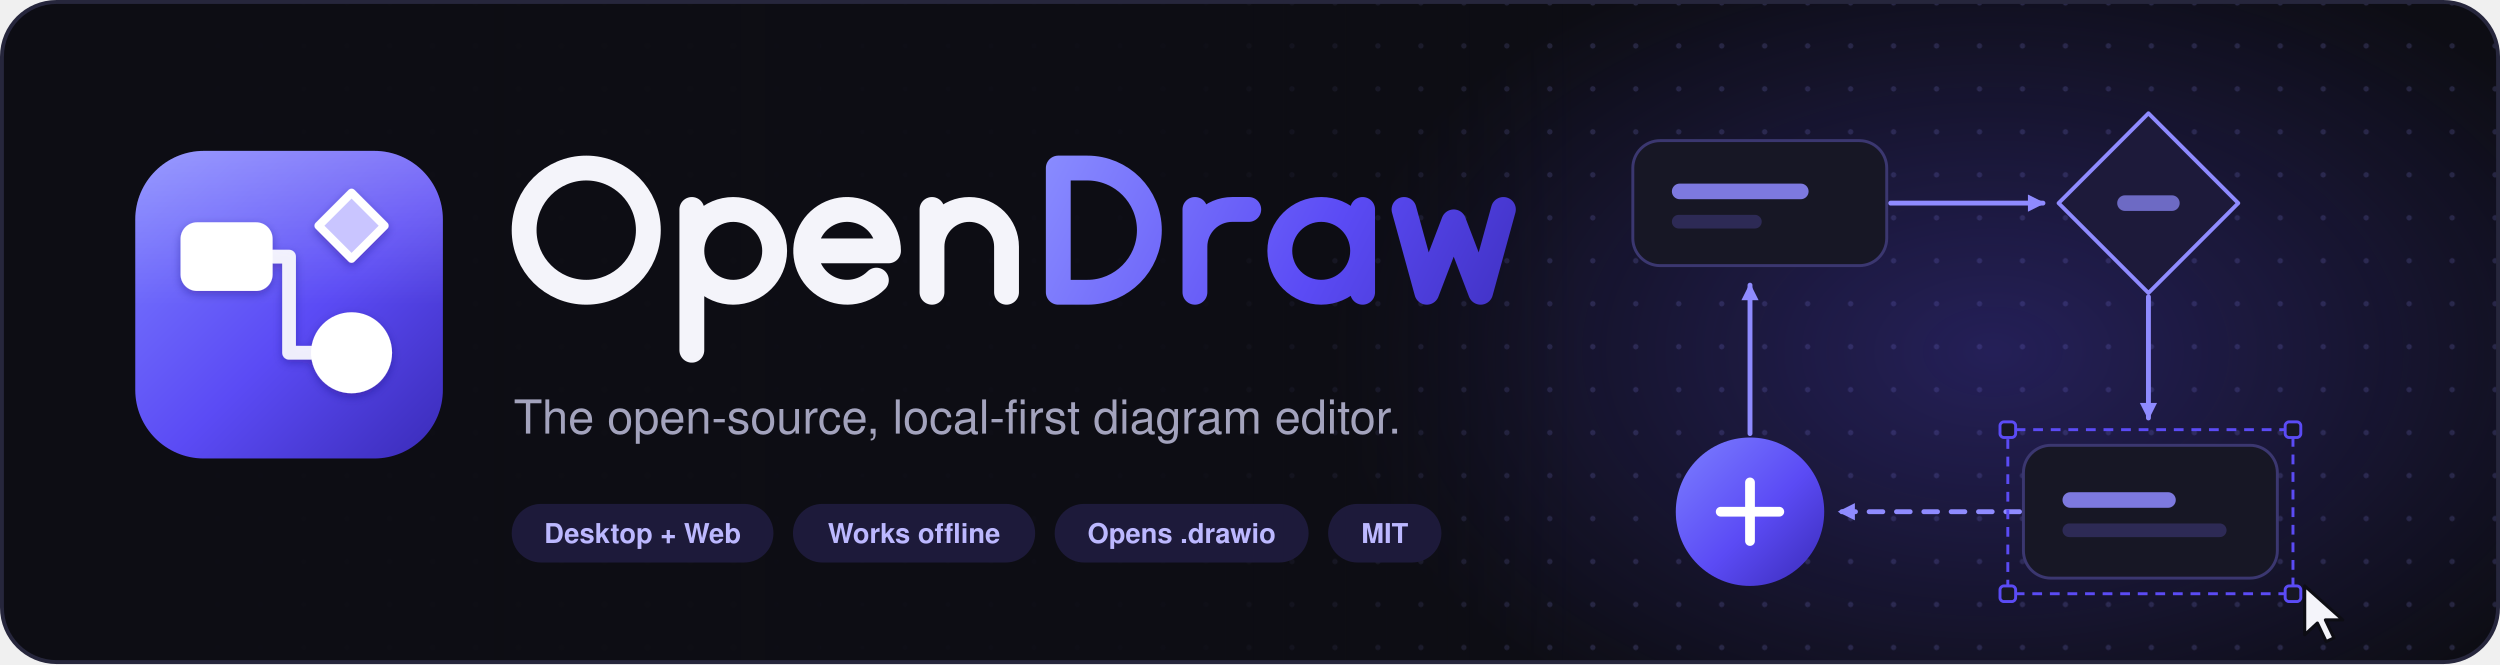
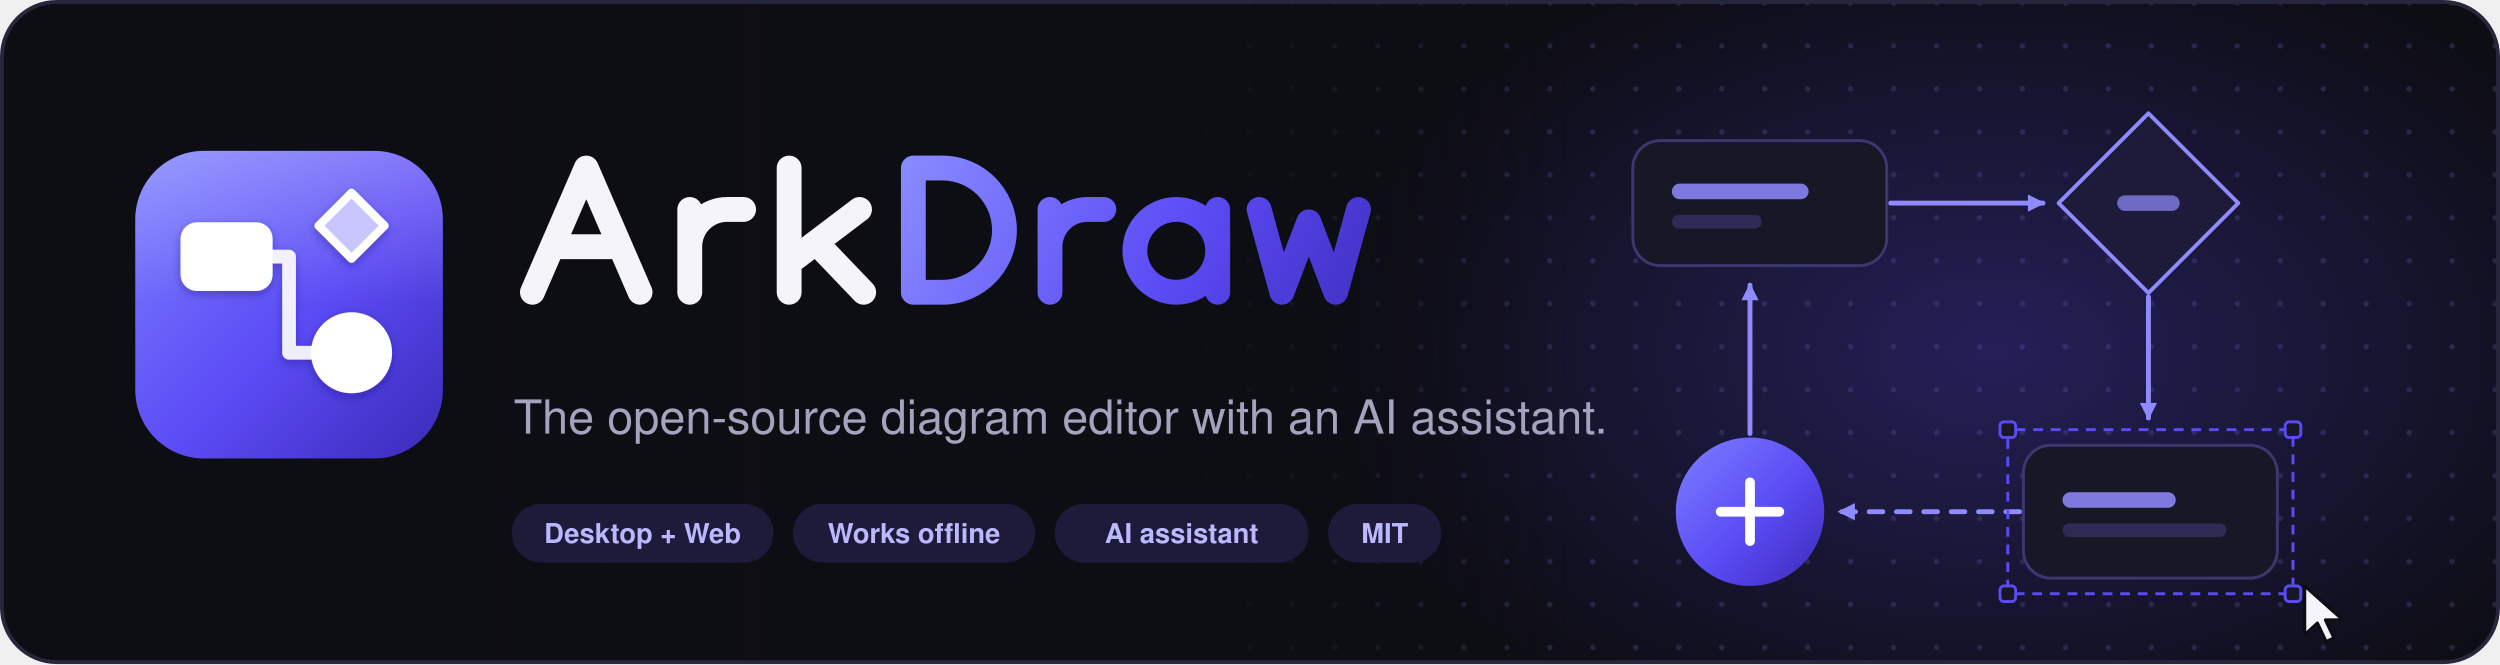
- <svg xmlns="http://www.w3.org/2000/svg" width="1280" height="340" viewBox="0 0 1280 340" role="img" aria-label="OpenDraw: the open-source, local-first diagram editor">
+ <svg xmlns="http://www.w3.org/2000/svg" width="1280" height="340" aria-label="ArkDraw: the open-source diagram editor with an AI assistant" role="img" viewBox="0 0 1280 340">
  <defs>
    <pattern id="dots" width="22" height="22" patternUnits="userSpaceOnUse">
      <circle cx="1.5" cy="1.5" r="1.4" fill="#24243A" />
    </pattern>
-     <linearGradient id="draw" gradientUnits="userSpaceOnUse" x1="258" y1="20" x2="490" y2="140">
+     <linearGradient id="draw" x1="258" x2="490" y1="20" y2="140" gradientUnits="userSpaceOnUse">
      <stop offset="0" stop-color="#8A8DFF" />
-       <stop offset="0.55" stop-color="#5B4BF5" />
+       <stop offset=".55" stop-color="#5B4BF5" />
      <stop offset="1" stop-color="#3A2BB8" />
    </linearGradient>
-     <linearGradient id="orb" x1="0" y1="0" x2="1" y2="1">
+     <linearGradient id="orb" x1="0" x2="1" y1="0" y2="1">
      <stop offset="0" stop-color="#7C7FFF" />
-       <stop offset="0.55" stop-color="#5B4BF5" />
+       <stop offset=".55" stop-color="#5B4BF5" />
      <stop offset="1" stop-color="#3A2BB8" />
    </linearGradient>
-     <radialGradient id="glow" cx="0.5" cy="0.5" r="0.5">
-       <stop offset="0" stop-color="#5B4BF5" stop-opacity="0.30" />
+     <radialGradient id="glow" cx=".5" cy=".5" r=".5">
+       <stop offset="0" stop-color="#5B4BF5" stop-opacity=".3" />
      <stop offset="1" stop-color="#5B4BF5" stop-opacity="0" />
    </radialGradient>
-     <linearGradient id="fade" x1="0" y1="0" x2="1" y2="0">
+     <linearGradient id="fade" x1="0" x2="1" y1="0" y2="0">
      <stop offset="0" stop-color="#0D0D14" stop-opacity="1" />
-       <stop offset="0.48" stop-color="#0D0D14" stop-opacity="0.94" />
-       <stop offset="0.63" stop-color="#0D0D14" stop-opacity="0" />
+       <stop offset=".48" stop-color="#0D0D14" stop-opacity=".94" />
+       <stop offset=".63" stop-color="#0D0D14" stop-opacity="0" />
    </linearGradient>
-     <marker id="arrow" viewBox="0 0 10 10" refX="8" refY="5" markerWidth="11" markerHeight="11" markerUnits="userSpaceOnUse" orient="auto">
-       <path d="M1 1 L9 5 L1 9 Z" fill="#8F8BFF" />
+     <marker id="arrow" markerHeight="11" markerUnits="userSpaceOnUse" markerWidth="11" orient="auto" refX="8" refY="5" viewBox="0 0 10 10">
+       <path fill="#8F8BFF" d="M1 1 L9 5 L1 9 Z" />
    </marker>
    <clipPath id="card">
-       <rect x="1" y="1" width="1278" height="338" rx="28" />
+       <rect width="1278" height="338" x="1" y="1" rx="28" />
    </clipPath>
-     <style>
-       .flow { stroke-dasharray: 7 7; animation: march 1.1s linear infinite; }
-       @keyframes march { to { stroke-dashoffset: -14; } }
-       @media (prefers-reduced-motion: reduce) { .flow { animation: none; } }
-     </style>
+     <style>.flow{stroke-dasharray:7 7;animation:march 1.1s linear infinite}@media (prefers-reduced-motion:reduce){.flow{animation:none}}</style>
  </defs>
  <g clip-path="url(#card)">
    <rect width="1280" height="340" fill="#0D0D14" />
    <rect width="1280" height="340" fill="url(#dots)" />
-     <ellipse cx="1020" cy="180" rx="340" ry="220" fill="url(#glow)" />
+     <ellipse cx="1020" cy="180" fill="url(#glow)" rx="340" ry="220" />
    <rect width="1280" height="340" fill="url(#fade)" />
-     <g fill="none" stroke="#8F8BFF" stroke-width="2.5" stroke-linecap="round" stroke-linejoin="round">
-       <path d="M968 104 H1046" marker-end="url(#arrow)" />
-       <path d="M1100 152 V214" marker-end="url(#arrow)" />
-       <path class="flow" d="M1034 262 H942" marker-end="url(#arrow)" />
-       <path d="M896 222 V146" marker-end="url(#arrow)" />
+     <g fill="none" stroke="#8F8BFF" stroke-linecap="round" stroke-linejoin="round" stroke-width="2.5">
+       <path marker-end="url(#arrow)" d="M968 104 H1046" />
+       <path marker-end="url(#arrow)" d="M1100 152 V214" />
+       <path marker-end="url(#arrow)" d="M1034 262 H942" class="flow" />
+       <path marker-end="url(#arrow)" d="M896 222 V146" />
    </g>
-     <rect x="836" y="72" width="130" height="64" rx="14" fill="#171725" stroke="#3B3770" stroke-width="1.5" />
-     <rect x="856" y="94" width="70" height="8" rx="4" fill="#8F8BFF" opacity="0.85" />
-     <rect x="856" y="110" width="46" height="7" rx="3.5" fill="#2D2A55" />
-     <path d="M1100 58 L1146 104 L1100 150 L1054 104 Z" fill="#1D1A3A" stroke="#8F8BFF" stroke-width="2" stroke-linejoin="round" />
-     <rect x="1084" y="100" width="32" height="8" rx="4" fill="#8F8BFF" opacity="0.7" />
-     <rect x="1036" y="228" width="130" height="68" rx="14" fill="#171725" stroke="#3B3770" stroke-width="1.5" />
-     <rect x="1056" y="252" width="58" height="8" rx="4" fill="#8F8BFF" opacity="0.85" />
-     <rect x="1056" y="268" width="84" height="7" rx="3.5" fill="#2D2A55" />
+     <rect width="130" height="64" x="836" y="72" fill="#171725" stroke="#3B3770" stroke-width="1.5" rx="14" />
+     <rect width="70" height="8" x="856" y="94" fill="#8F8BFF" opacity=".85" rx="4" />
+     <rect width="46" height="7" x="856" y="110" fill="#2D2A55" rx="3.5" />
+     <path fill="#1D1A3A" stroke="#8F8BFF" stroke-linejoin="round" stroke-width="2" d="M1100 58 L1146 104 L1100 150 L1054 104 Z" />
+     <rect width="32" height="8" x="1084" y="100" fill="#8F8BFF" opacity=".7" rx="4" />
+     <rect width="130" height="68" x="1036" y="228" fill="#171725" stroke="#3B3770" stroke-width="1.5" rx="14" />
+     <rect width="58" height="8" x="1056" y="252" fill="#8F8BFF" opacity=".85" rx="4" />
+     <rect width="84" height="7" x="1056" y="268" fill="#2D2A55" rx="3.5" />
    <circle cx="896" cy="262" r="38" fill="url(#orb)" />
-     <path d="M881 262 H911 M896 247 V277" stroke="#FFFFFF" stroke-width="5" stroke-linecap="round" />
-     <rect x="1028" y="220" width="146" height="84" rx="4" fill="none" stroke="#5B4BF5" stroke-width="1.5" stroke-dasharray="5 4" />
+     <path stroke="#FFF" stroke-linecap="round" stroke-width="5" d="M881 262 H911 M896 247 V277" />
+     <rect width="146" height="84" x="1028" y="220" fill="none" stroke="#5B4BF5" stroke-dasharray="5 4" stroke-width="1.5" rx="4" />
    <g fill="#171725" stroke="#5B4BF5" stroke-width="1.5">
-       <rect x="1024" y="216" width="8" height="8" rx="2" />
-       <rect x="1170" y="216" width="8" height="8" rx="2" />
-       <rect x="1024" y="300" width="8" height="8" rx="2" />
-       <rect x="1170" y="300" width="8" height="8" rx="2" />
+       <rect width="8" height="8" x="1024" y="216" rx="2" />
+       <rect width="8" height="8" x="1170" y="216" rx="2" />
+       <rect width="8" height="8" x="1024" y="300" rx="2" />
+       <rect width="8" height="8" x="1170" y="300" rx="2" />
    </g>
-     <path d="M1180 300 V325 L1186.5 319 L1191 328.5 L1195 326.6 L1190.6 317.4 L1199.5 317.4 Z" fill="#F4F4FA" stroke="#0D0D14" stroke-width="1.6" stroke-linejoin="round" />
-     <svg x="58" y="66" width="180" height="180" viewBox="0 0 1024 1024">
+     <path fill="#F4F4FA" stroke="#0D0D14" stroke-linejoin="round" stroke-width="1.6" d="M1180 300 V325 L1186.5 319 L1191 328.5 L1195 326.6 L1190.6 317.4 L1199.5 317.4 Z" />
+     <svg width="180" height="180" x="58" y="66" viewBox="0 0 1024 1024">
      <defs>
-         <linearGradient id="ic-bg" x1="0" y1="0" x2="1" y2="1">
+         <linearGradient id="ic-bg" x1="0" x2="1" y1="0" y2="1">
          <stop offset="0" stop-color="#7C7FFF" />
-           <stop offset="0.55" stop-color="#5B4BF5" />
+           <stop offset=".55" stop-color="#5B4BF5" />
          <stop offset="1" stop-color="#3A2BB8" />
        </linearGradient>
-         <linearGradient id="ic-shine" x1="0" y1="0" x2="0" y2="1">
-           <stop offset="0" stop-color="#FFFFFF" stop-opacity="0.22" />
-           <stop offset="0.5" stop-color="#FFFFFF" stop-opacity="0" />
+         <linearGradient id="ic-shine" x1="0" x2="0" y1="0" y2="1">
+           <stop offset="0" stop-color="#FFF" stop-opacity=".22" />
+           <stop offset=".5" stop-color="#FFF" stop-opacity="0" />
        </linearGradient>
-         <filter id="ic-soft" x="-20%" y="-20%" width="140%" height="140%">
-           <feDropShadow dx="0" dy="10" stdDeviation="14" flood-color="#1B0F6B" flood-opacity="0.35" />
+         <filter id="ic-soft" width="140%" height="140%" x="-20%" y="-20%">
+           <feDropShadow dx="0" dy="10" flood-color="#1B0F6B" flood-opacity=".35" stdDeviation="14" />
        </filter>
      </defs>
-       <rect x="64" y="64" width="896" height="896" rx="200" fill="url(#ic-bg)" />
-       <rect x="64" y="64" width="896" height="896" rx="200" fill="url(#ic-shine)" />
+       <rect width="896" height="896" x="64" y="64" fill="url(#ic-bg)" rx="200" />
+       <rect width="896" height="896" x="64" y="64" fill="url(#ic-shine)" rx="200" />
      <g filter="url(#ic-soft)">
-         <path d="M330 372 H512 V652 H694" fill="none" stroke="#FFFFFF" stroke-opacity="0.9" stroke-width="40" stroke-linecap="round" stroke-linejoin="round" />
-         <rect x="196" y="272" width="268" height="200" rx="48" fill="#FFFFFF" />
-         <circle cx="694" cy="652" r="118" fill="#FFFFFF" />
-         <path d="M694 186 L790 282 L694 378 L598 282 Z" fill="#C9C5FF" stroke="#FFFFFF" stroke-width="24" stroke-linejoin="round" />
+         <path fill="none" stroke="#FFF" stroke-linecap="round" stroke-linejoin="round" stroke-opacity=".9" stroke-width="40" d="M330 372 H512 V652 H694" />
+         <rect width="268" height="200" x="196" y="272" fill="#FFF" rx="48" />
+         <circle cx="694" cy="652" r="118" fill="#FFF" />
+         <path fill="#C9C5FF" stroke="#FFF" stroke-linejoin="round" stroke-width="24" d="M694 186 L790 282 L694 378 L598 282 Z" />
      </g>
    </svg>
-     <g transform="translate(262 50) scale(1.06)" fill="none" stroke-width="12" stroke-linecap="round" stroke-linejoin="round">
-       <path d="M36 34 A30 30 0 1 1 35.99 34 Z M87 54 V122 M87 74 A20 20 0 1 1 87 74.01 M142 74 H182 A20 20 0 1 0 176.14 88.14 M203 94 V54 M203 72 A18 18 0 0 1 239 72 V94" stroke="#F4F4FA" />
-       <path d="M264 34 H278 A30 30 0 0 1 278 94 H264 Z M330 94 V54 M330 72 A18 18 0 0 1 348 54 H356 M411 74 A20 20 0 1 1 411 73.99 M411 54 V94 M431 54 L442 94 L455 60 L468 94 L479 54" stroke="url(#draw)" />
+     <g fill="none" stroke-linecap="round" stroke-linejoin="round" stroke-width="12">
+       <path stroke="#F4F4FA" d="M10 94 L36 34 L62 94 M20 72 H52 M86 94 V54 M86 72 A18 18 0 0 1 104 54 H112 M134 34 V94 M168 54 L135 79 M147 70 L170 94" transform="translate(262 50) scale(1.06)" />
+       <g>
+         <path stroke="url(#draw)" d="M264 34 H278 A30 30 0 0 1 278 94 H264 Z M330 94 V54 M330 72 A18 18 0 0 1 348 54 H356 M411 74 A20 20 0 1 1 411 73.99 M411 54 V94 M431 54 L442 94 L455 60 L468 94 L479 54" transform="translate(262 50) scale(1.06) translate(-70 0)" />
+       </g>
    </g>
    <g font-family="-apple-system, BlinkMacSystemFont, 'Segoe UI', 'Helvetica Neue', Helvetica, Arial, sans-serif">
-       <text x="263" y="222" font-size="24" font-weight="500" fill="#A3A3BD">The open-source, local-first diagram editor.</text>
-       <rect x="262" y="258" width="134" height="30" rx="15" fill="#1D1A3A" />
-       <text x="329" y="278" text-anchor="middle" font-size="14" font-weight="600" fill="#BCB8FF">Desktop + Web</text>
-       <rect x="406" y="258" width="124" height="30" rx="15" fill="#1D1A3A" />
-       <text x="468" y="278" text-anchor="middle" font-size="14" font-weight="600" fill="#BCB8FF">Works offline</text>
-       <rect x="540" y="258" width="130" height="30" rx="15" fill="#1D1A3A" />
-       <text x="605" y="278" text-anchor="middle" font-size="14" font-weight="600" fill="#BCB8FF">Opens .drawio</text>
-       <rect x="680" y="258" width="58" height="30" rx="15" fill="#1D1A3A" />
-       <text x="709" y="278" text-anchor="middle" font-size="14" font-weight="600" fill="#BCB8FF">MIT</text>
+       <text x="263" y="222" fill="#A3A3BD" font-size="24" font-weight="500">The open-source diagram editor with an AI assistant.</text>
+       <rect width="134" height="30" x="262" y="258" fill="#1D1A3A" rx="15" />
+       <text x="329" y="278" fill="#BCB8FF" font-size="14" font-weight="600" text-anchor="middle">Desktop + Web</text>
+       <rect width="124" height="30" x="406" y="258" fill="#1D1A3A" rx="15" />
+       <text x="468" y="278" fill="#BCB8FF" font-size="14" font-weight="600" text-anchor="middle">Works offline</text>
+       <rect width="130" height="30" x="540" y="258" fill="#1D1A3A" rx="15" />
+       <text x="605" y="278" fill="#BCB8FF" font-size="14" font-weight="600" text-anchor="middle">AI assistant</text>
+       <rect width="58" height="30" x="680" y="258" fill="#1D1A3A" rx="15" />
+       <text x="709" y="278" fill="#BCB8FF" font-size="14" font-weight="600" text-anchor="middle">MIT</text>
    </g>
  </g>
-   <rect x="1" y="1" width="1278" height="338" rx="28" fill="none" stroke="#26263C" stroke-width="2" />
+   <rect width="1278" height="338" x="1" y="1" fill="none" stroke="#26263C" stroke-width="2" rx="28" />
</svg>
